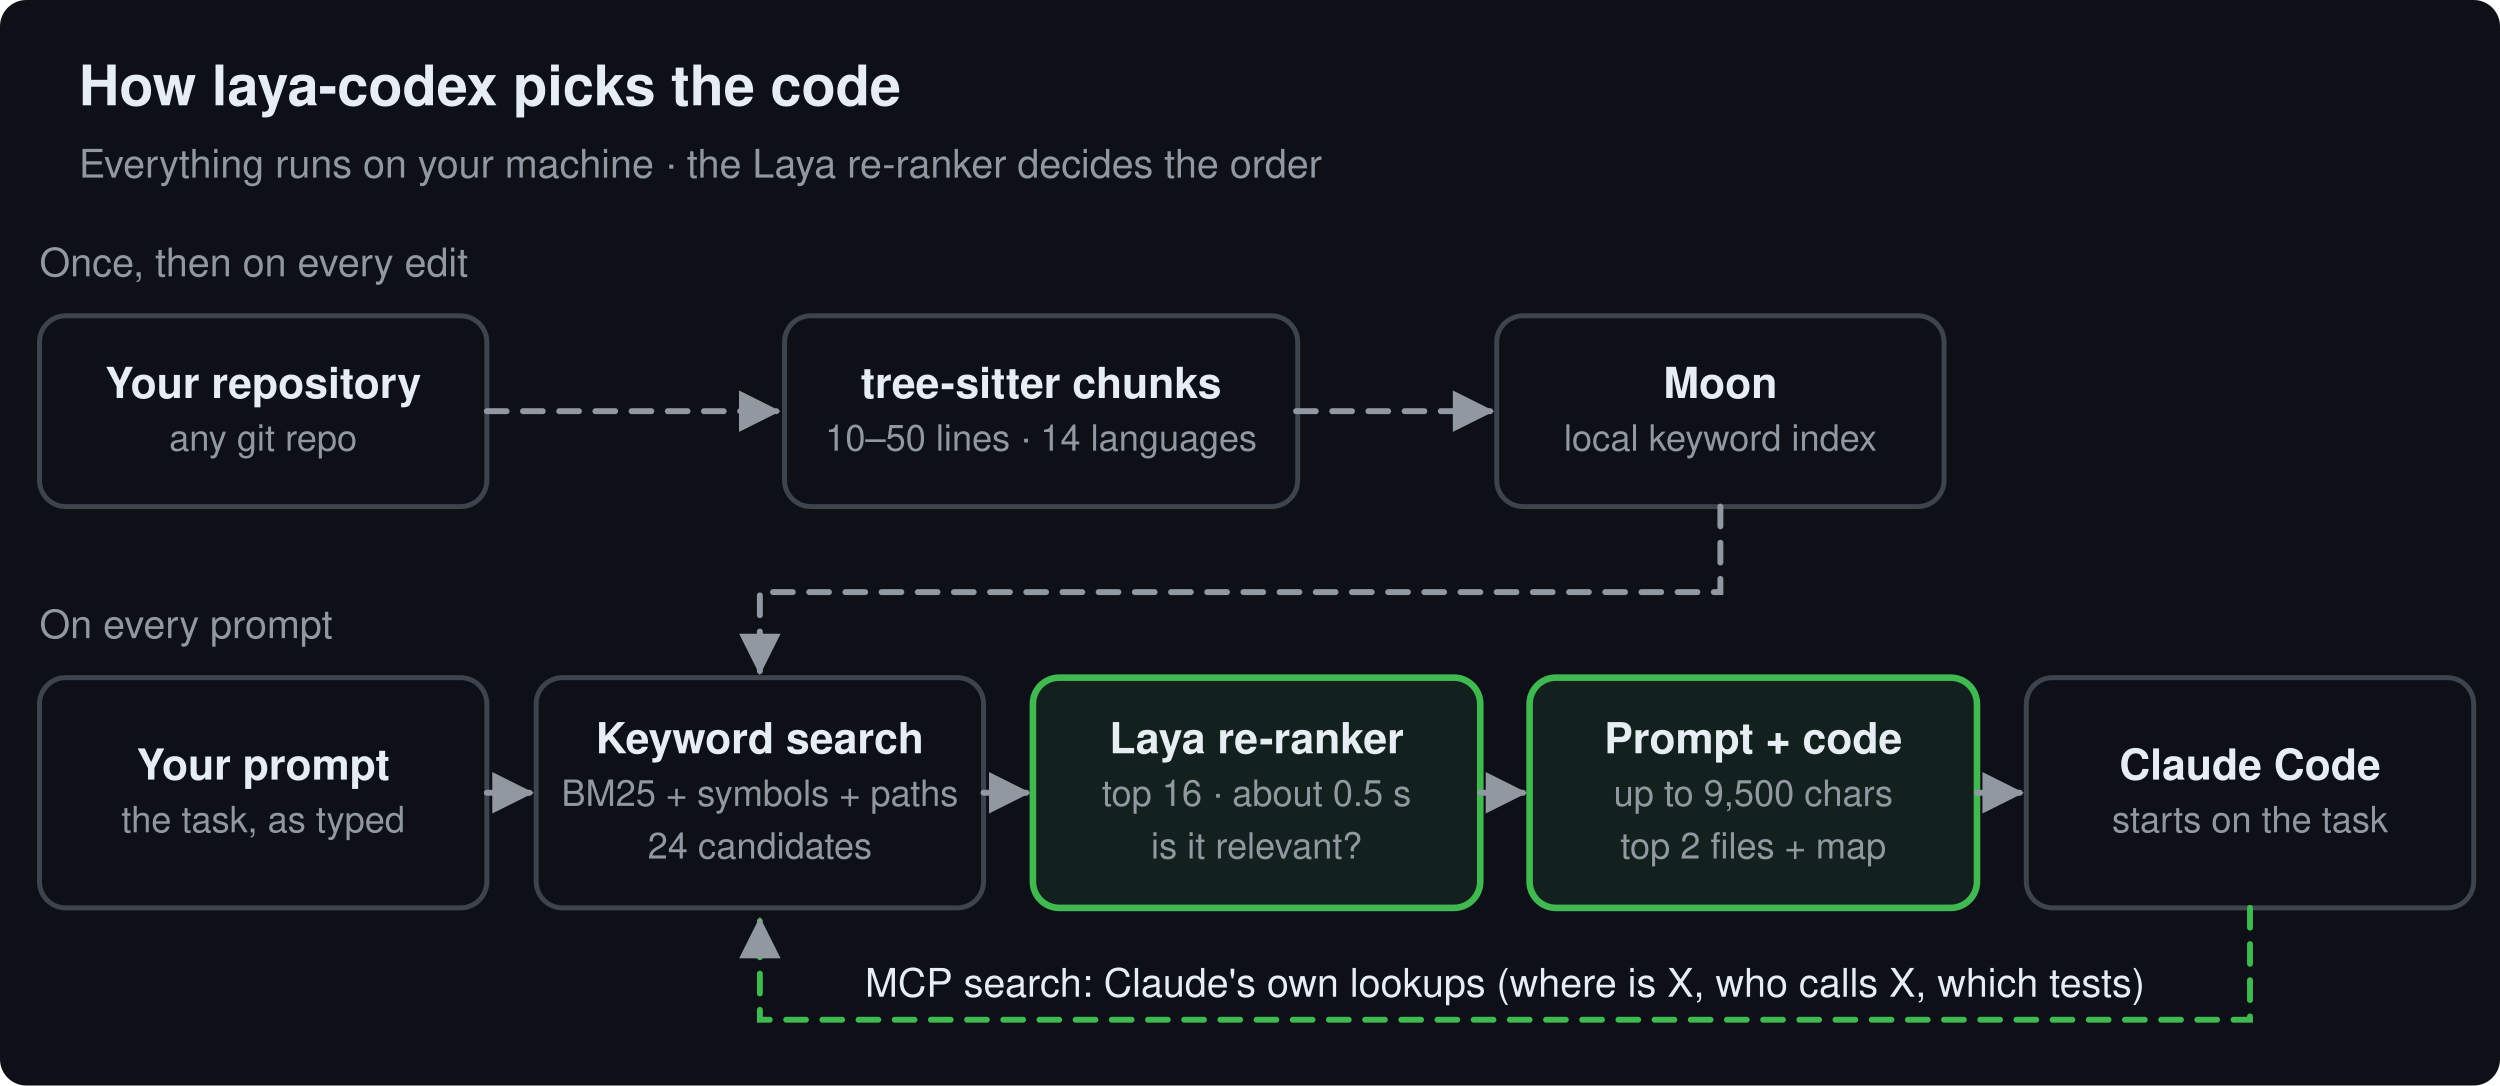
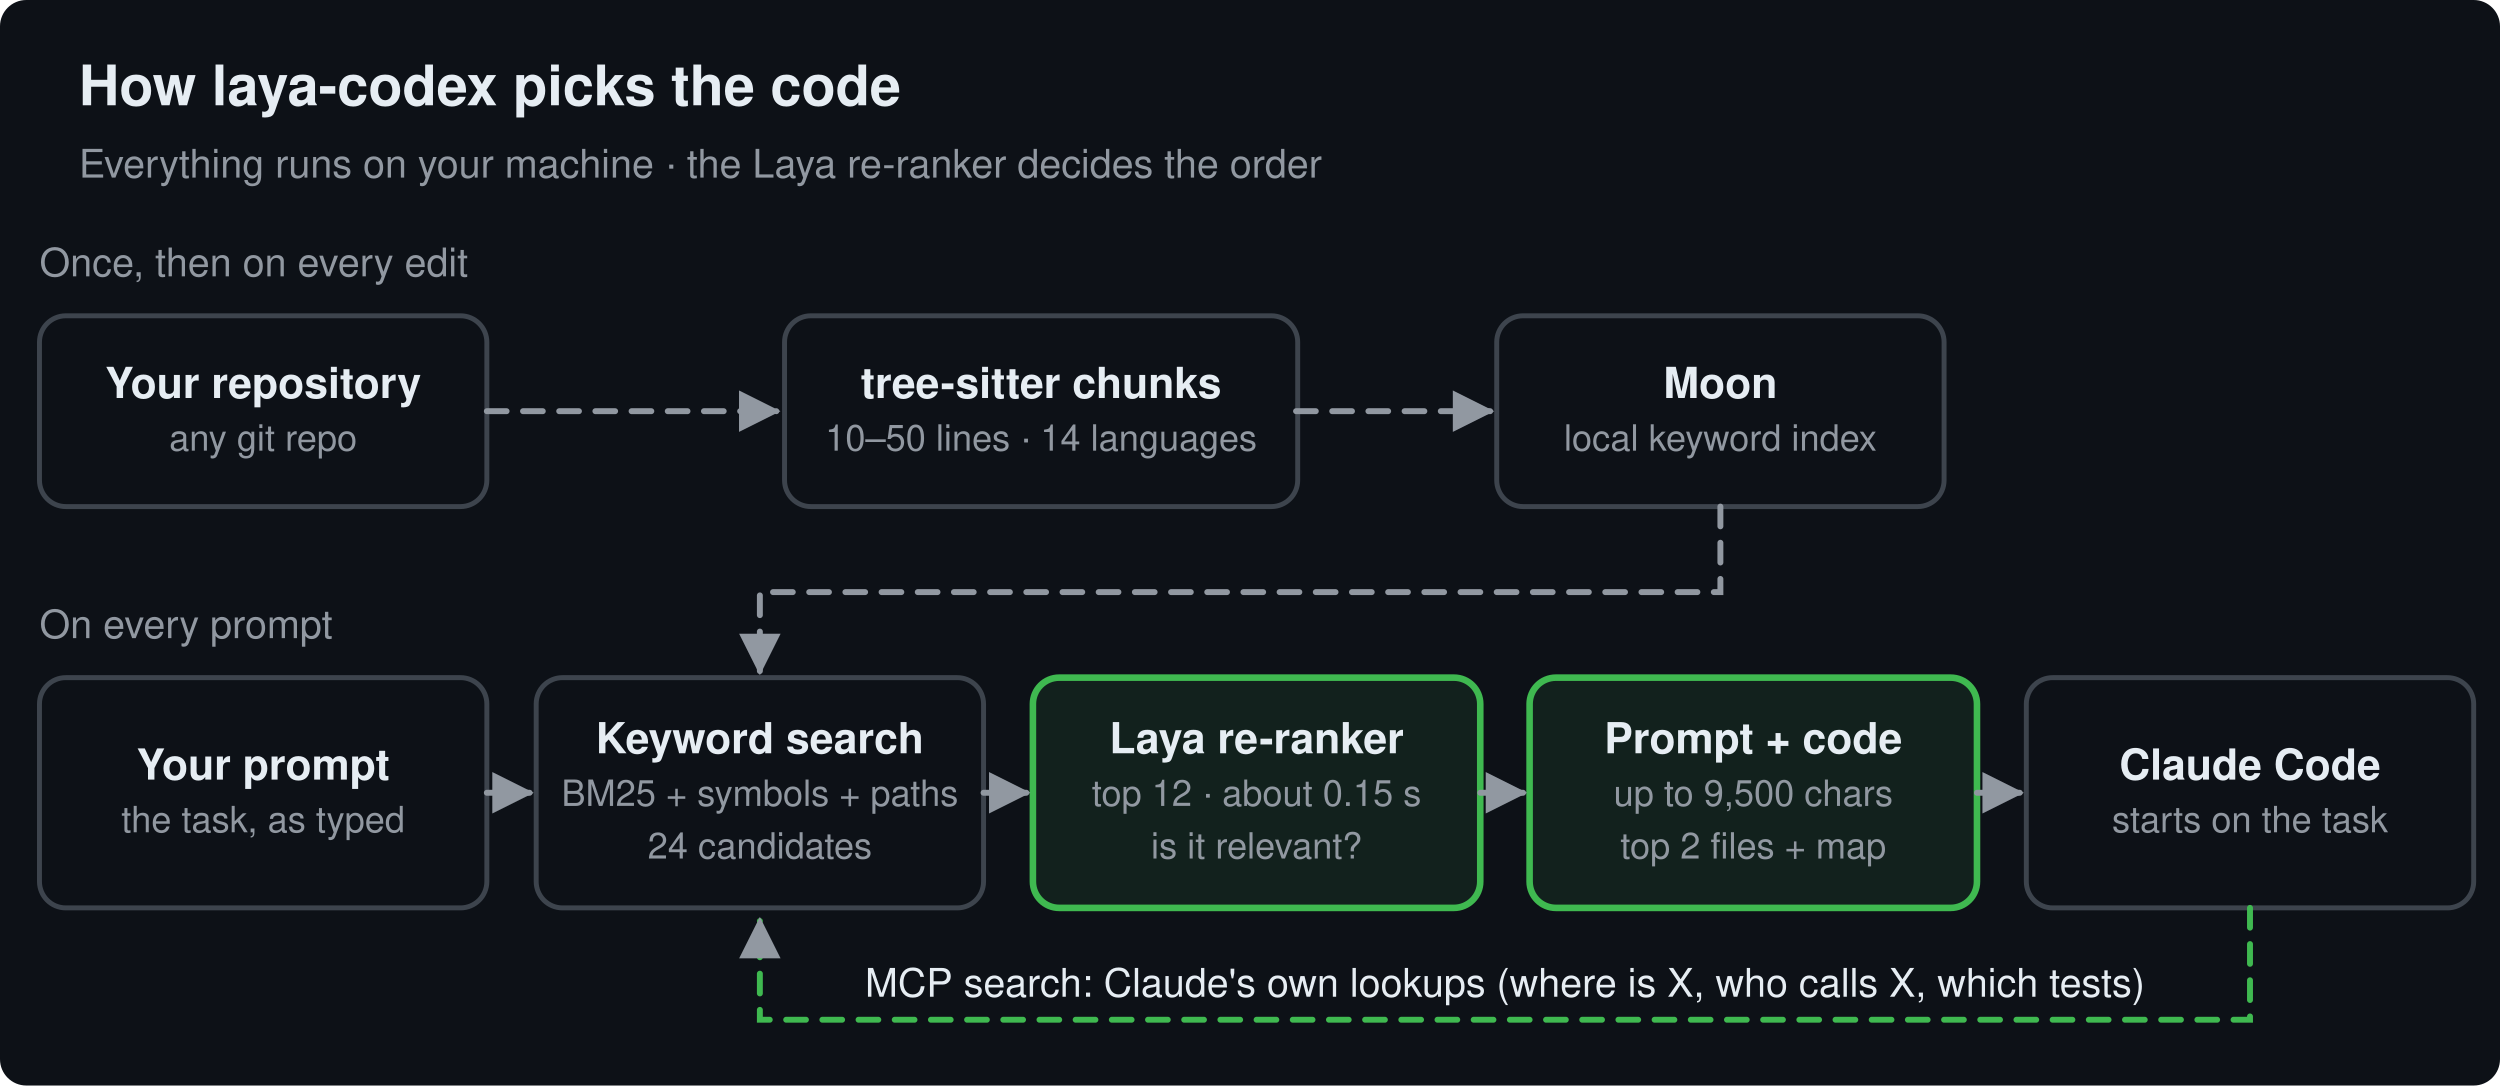
- <svg xmlns="http://www.w3.org/2000/svg" width="760" height="330" viewBox="0 0 760 330" role="img" aria-label="How laya-codex picks the code: your repository is split by tree-sitter into 10–50-line chunks in Moon, a local keyword index; on every prompt keyword search finds 24 candidates, the Laya re-ranker scores the top 16 in about 0.5 s, and up to 9,500 characters of code reach Claude Code with the prompt; Claude's own lookups go through MCP search">
+ <svg xmlns="http://www.w3.org/2000/svg" width="760" height="330" viewBox="0 0 760 330" role="img" aria-label="How laya-codex picks the code: your repository is split by tree-sitter into 10–50-line chunks in Moon, a local keyword index; on every prompt keyword search finds 24 candidates, the Laya re-ranker scores the top 12 in about 0.15 s, and up to 9,500 characters of code reach Claude Code with the prompt; Claude's own lookups go through MCP search">
  <style>@keyframes march{to{stroke-dashoffset:-22}}.flow{animation:march 1.1s linear infinite}@keyframes s0{0%,0%{opacity:0}6%{opacity:1}18%,100%{opacity:0}}.s0{opacity:0;animation:s0 6s ease-in-out infinite}@keyframes s1{0%,16%{opacity:0}22%{opacity:1}34%,100%{opacity:0}}.s1{opacity:0;animation:s1 6s ease-in-out infinite}@keyframes s2{0%,32%{opacity:0}38%{opacity:1}50%,100%{opacity:0}}.s2{opacity:0;animation:s2 6s ease-in-out infinite}@keyframes s3{0%,48%{opacity:0}54%{opacity:1}66%,100%{opacity:0}}.s3{opacity:0;animation:s3 6s ease-in-out infinite}@keyframes s4{0%,64%{opacity:0}70%{opacity:1}82%,100%{opacity:0}}.s4{opacity:0;animation:s4 6s ease-in-out infinite}@media (prefers-reduced-motion: reduce){*{animation:none !important}}</style>
  <rect width="760" height="330" rx="8" fill="#0d1117" />
  <defs>
    <marker id="arrow" viewBox="0 0 10 10" refX="9" refY="5" markerWidth="7" markerHeight="7" orient="auto-start-reverse">
      <path d="M0,0 L10,5 L0,10 z" fill="#9198a1" />
    </marker>
  </defs>
  <text x="24.0" y="32.0" font-family="-apple-system,BlinkMacSystemFont,'Segoe UI',Helvetica,Arial,sans-serif" font-size="17" fill="#e6edf3" text-anchor="start" font-weight="600">How laya-codex picks the code</text>
  <text x="24.0" y="54.0" font-family="-apple-system,BlinkMacSystemFont,'Segoe UI',Helvetica,Arial,sans-serif" font-size="12" fill="#9198a1" text-anchor="start" font-weight="normal">Everything runs on your machine · the Laya re-ranker decides the order</text>
  <text x="12.0" y="84.0" font-family="-apple-system,BlinkMacSystemFont,'Segoe UI',Helvetica,Arial,sans-serif" font-size="12" fill="#9198a1" text-anchor="start" font-weight="normal">Once, then on every edit</text>
  <text x="12.0" y="194.0" font-family="-apple-system,BlinkMacSystemFont,'Segoe UI',Helvetica,Arial,sans-serif" font-size="12" fill="#9198a1" text-anchor="start" font-weight="normal">On every prompt</text>
  <rect x="12.0" y="96.0" width="136.0" height="58.0" rx="8" fill="#0d1117" stroke="#3d444d" stroke-width="1.5" />
  <text x="80.0" y="121.0" font-family="-apple-system,BlinkMacSystemFont,'Segoe UI',Helvetica,Arial,sans-serif" font-size="13" fill="#e6edf3" text-anchor="middle" font-weight="600">Your repository</text>
  <text x="80.0" y="137.0" font-family="-apple-system,BlinkMacSystemFont,'Segoe UI',Helvetica,Arial,sans-serif" font-size="11" fill="#9198a1" text-anchor="middle" font-weight="normal">any git repo</text>
  <rect x="238.5" y="96.0" width="156.0" height="58.0" rx="8" fill="#0d1117" stroke="#3d444d" stroke-width="1.5" />
  <text x="316.5" y="121.0" font-family="-apple-system,BlinkMacSystemFont,'Segoe UI',Helvetica,Arial,sans-serif" font-size="13" fill="#e6edf3" text-anchor="middle" font-weight="600">tree-sitter chunks</text>
  <text x="316.5" y="137.0" font-family="-apple-system,BlinkMacSystemFont,'Segoe UI',Helvetica,Arial,sans-serif" font-size="11" fill="#9198a1" text-anchor="middle" font-weight="normal">10–50 lines · 14 languages</text>
  <rect x="455.0" y="96.0" width="136.0" height="58.0" rx="8" fill="#0d1117" stroke="#3d444d" stroke-width="1.5" />
  <text x="523.0" y="121.0" font-family="-apple-system,BlinkMacSystemFont,'Segoe UI',Helvetica,Arial,sans-serif" font-size="13" fill="#e6edf3" text-anchor="middle" font-weight="600">Moon</text>
  <text x="523.0" y="137.0" font-family="-apple-system,BlinkMacSystemFont,'Segoe UI',Helvetica,Arial,sans-serif" font-size="11" fill="#9198a1" text-anchor="middle" font-weight="normal">local keyword index</text>
  <path class="flow" d="M148,125 H236" fill="none" stroke="#9198a1" stroke-width="1.8" stroke-dasharray="6 5" stroke-linecap="round" marker-end="url(#arrow)" />
  <path class="flow" d="M394,125 H453" fill="none" stroke="#9198a1" stroke-width="1.8" stroke-dasharray="6 5" stroke-linecap="round" marker-end="url(#arrow)" />
  <rect x="12.0" y="206.0" width="136.0" height="70.0" rx="8" fill="#0d1117" stroke="#3d444d" stroke-width="1.5" />
  <text x="80.0" y="237.0" font-family="-apple-system,BlinkMacSystemFont,'Segoe UI',Helvetica,Arial,sans-serif" font-size="13" fill="#e6edf3" text-anchor="middle" font-weight="600">Your prompt</text>
  <text x="80.0" y="253.0" font-family="-apple-system,BlinkMacSystemFont,'Segoe UI',Helvetica,Arial,sans-serif" font-size="11" fill="#9198a1" text-anchor="middle" font-weight="normal">the task, as typed</text>
  <rect class="s0" x="9.0" y="203.0" width="142.0" height="76.0" rx="10" fill="none" stroke="#3fb950" stroke-width="3" />
  <rect x="163.0" y="206.0" width="136.0" height="70.0" rx="8" fill="#0d1117" stroke="#3d444d" stroke-width="1.5" />
  <text x="231.0" y="229.0" font-family="-apple-system,BlinkMacSystemFont,'Segoe UI',Helvetica,Arial,sans-serif" font-size="13" fill="#e6edf3" text-anchor="middle" font-weight="600">Keyword search</text>
  <text x="231.0" y="245.0" font-family="-apple-system,BlinkMacSystemFont,'Segoe UI',Helvetica,Arial,sans-serif" font-size="11" fill="#9198a1" text-anchor="middle" font-weight="normal">BM25 + symbols + paths</text>
  <text x="231.0" y="261.0" font-family="-apple-system,BlinkMacSystemFont,'Segoe UI',Helvetica,Arial,sans-serif" font-size="11" fill="#9198a1" text-anchor="middle" font-weight="normal">24 candidates</text>
  <path class="flow" d="M148,241 H161" fill="none" stroke="#9198a1" stroke-width="1.8" stroke-dasharray="6 5" stroke-linecap="round" marker-end="url(#arrow)" />
  <rect class="s1" x="160.0" y="203.0" width="142.0" height="76.0" rx="10" fill="none" stroke="#3fb950" stroke-width="3" />
  <rect x="314.0" y="206.0" width="136.0" height="70.0" rx="8" fill="#0d1117" stroke="#3fb950" stroke-width="2" />
  <rect x="314.0" y="206.0" width="136.0" height="70.0" rx="8" fill="#3fb950" fill-opacity="0.10" />
  <text x="382.0" y="229.0" font-family="-apple-system,BlinkMacSystemFont,'Segoe UI',Helvetica,Arial,sans-serif" font-size="13" fill="#e6edf3" text-anchor="middle" font-weight="600">Laya re-ranker</text>
-   <text x="382.0" y="245.0" font-family="-apple-system,BlinkMacSystemFont,'Segoe UI',Helvetica,Arial,sans-serif" font-size="11" fill="#9198a1" text-anchor="middle" font-weight="normal">top 16 · about 0.5 s</text>
+   <text x="382.0" y="245.0" font-family="-apple-system,BlinkMacSystemFont,'Segoe UI',Helvetica,Arial,sans-serif" font-size="11" fill="#9198a1" text-anchor="middle" font-weight="normal">top 12 · about 0.15 s</text>
  <text x="382.0" y="261.0" font-family="-apple-system,BlinkMacSystemFont,'Segoe UI',Helvetica,Arial,sans-serif" font-size="11" fill="#9198a1" text-anchor="middle" font-weight="normal">is it relevant?</text>
  <path class="flow" d="M299,241 H312" fill="none" stroke="#9198a1" stroke-width="1.8" stroke-dasharray="6 5" stroke-linecap="round" marker-end="url(#arrow)" />
  <rect class="s2" x="311.0" y="203.0" width="142.0" height="76.0" rx="10" fill="none" stroke="#3fb950" stroke-width="3" />
  <rect x="465.0" y="206.0" width="136.0" height="70.0" rx="8" fill="#0d1117" stroke="#3fb950" stroke-width="2" />
  <rect x="465.0" y="206.0" width="136.0" height="70.0" rx="8" fill="#3fb950" fill-opacity="0.10" />
  <text x="533.0" y="229.0" font-family="-apple-system,BlinkMacSystemFont,'Segoe UI',Helvetica,Arial,sans-serif" font-size="13" fill="#e6edf3" text-anchor="middle" font-weight="600">Prompt + code</text>
  <text x="533.0" y="245.0" font-family="-apple-system,BlinkMacSystemFont,'Segoe UI',Helvetica,Arial,sans-serif" font-size="11" fill="#9198a1" text-anchor="middle" font-weight="normal">up to 9,500 chars</text>
  <text x="533.0" y="261.0" font-family="-apple-system,BlinkMacSystemFont,'Segoe UI',Helvetica,Arial,sans-serif" font-size="11" fill="#9198a1" text-anchor="middle" font-weight="normal">top 2 files + map</text>
  <path class="flow" d="M450,241 H463" fill="none" stroke="#9198a1" stroke-width="1.8" stroke-dasharray="6 5" stroke-linecap="round" marker-end="url(#arrow)" />
  <rect class="s3" x="462.0" y="203.0" width="142.0" height="76.0" rx="10" fill="none" stroke="#3fb950" stroke-width="3" />
  <rect x="616.0" y="206.0" width="136.0" height="70.0" rx="8" fill="#0d1117" stroke="#3d444d" stroke-width="1.5" />
  <text x="684.0" y="237.0" font-family="-apple-system,BlinkMacSystemFont,'Segoe UI',Helvetica,Arial,sans-serif" font-size="13" fill="#e6edf3" text-anchor="middle" font-weight="600">Claude Code</text>
  <text x="684.0" y="253.0" font-family="-apple-system,BlinkMacSystemFont,'Segoe UI',Helvetica,Arial,sans-serif" font-size="11" fill="#9198a1" text-anchor="middle" font-weight="normal">starts on the task</text>
  <path class="flow" d="M601,241 H614" fill="none" stroke="#9198a1" stroke-width="1.8" stroke-dasharray="6 5" stroke-linecap="round" marker-end="url(#arrow)" />
  <rect class="s4" x="613.0" y="203.0" width="142.0" height="76.0" rx="10" fill="none" stroke="#3fb950" stroke-width="3" />
  <path class="flow" d="M523,154 V180 H231 V204" fill="none" stroke="#9198a1" stroke-width="1.8" stroke-dasharray="6 5" stroke-linecap="round" marker-end="url(#arrow)" />
  <path class="flow" d="M684,276 V310 H231 V280" fill="none" stroke="#3fb950" stroke-width="1.8" stroke-dasharray="6 5" stroke-linecap="round" marker-end="url(#arrow)" />
  <text x="457.5" y="303.0" font-family="-apple-system,BlinkMacSystemFont,'Segoe UI',Helvetica,Arial,sans-serif" font-size="12" fill="#e6edf3" text-anchor="middle" font-weight="normal">MCP search: Claude's own lookups (where is X, who calls X, which tests)</text>
</svg>
